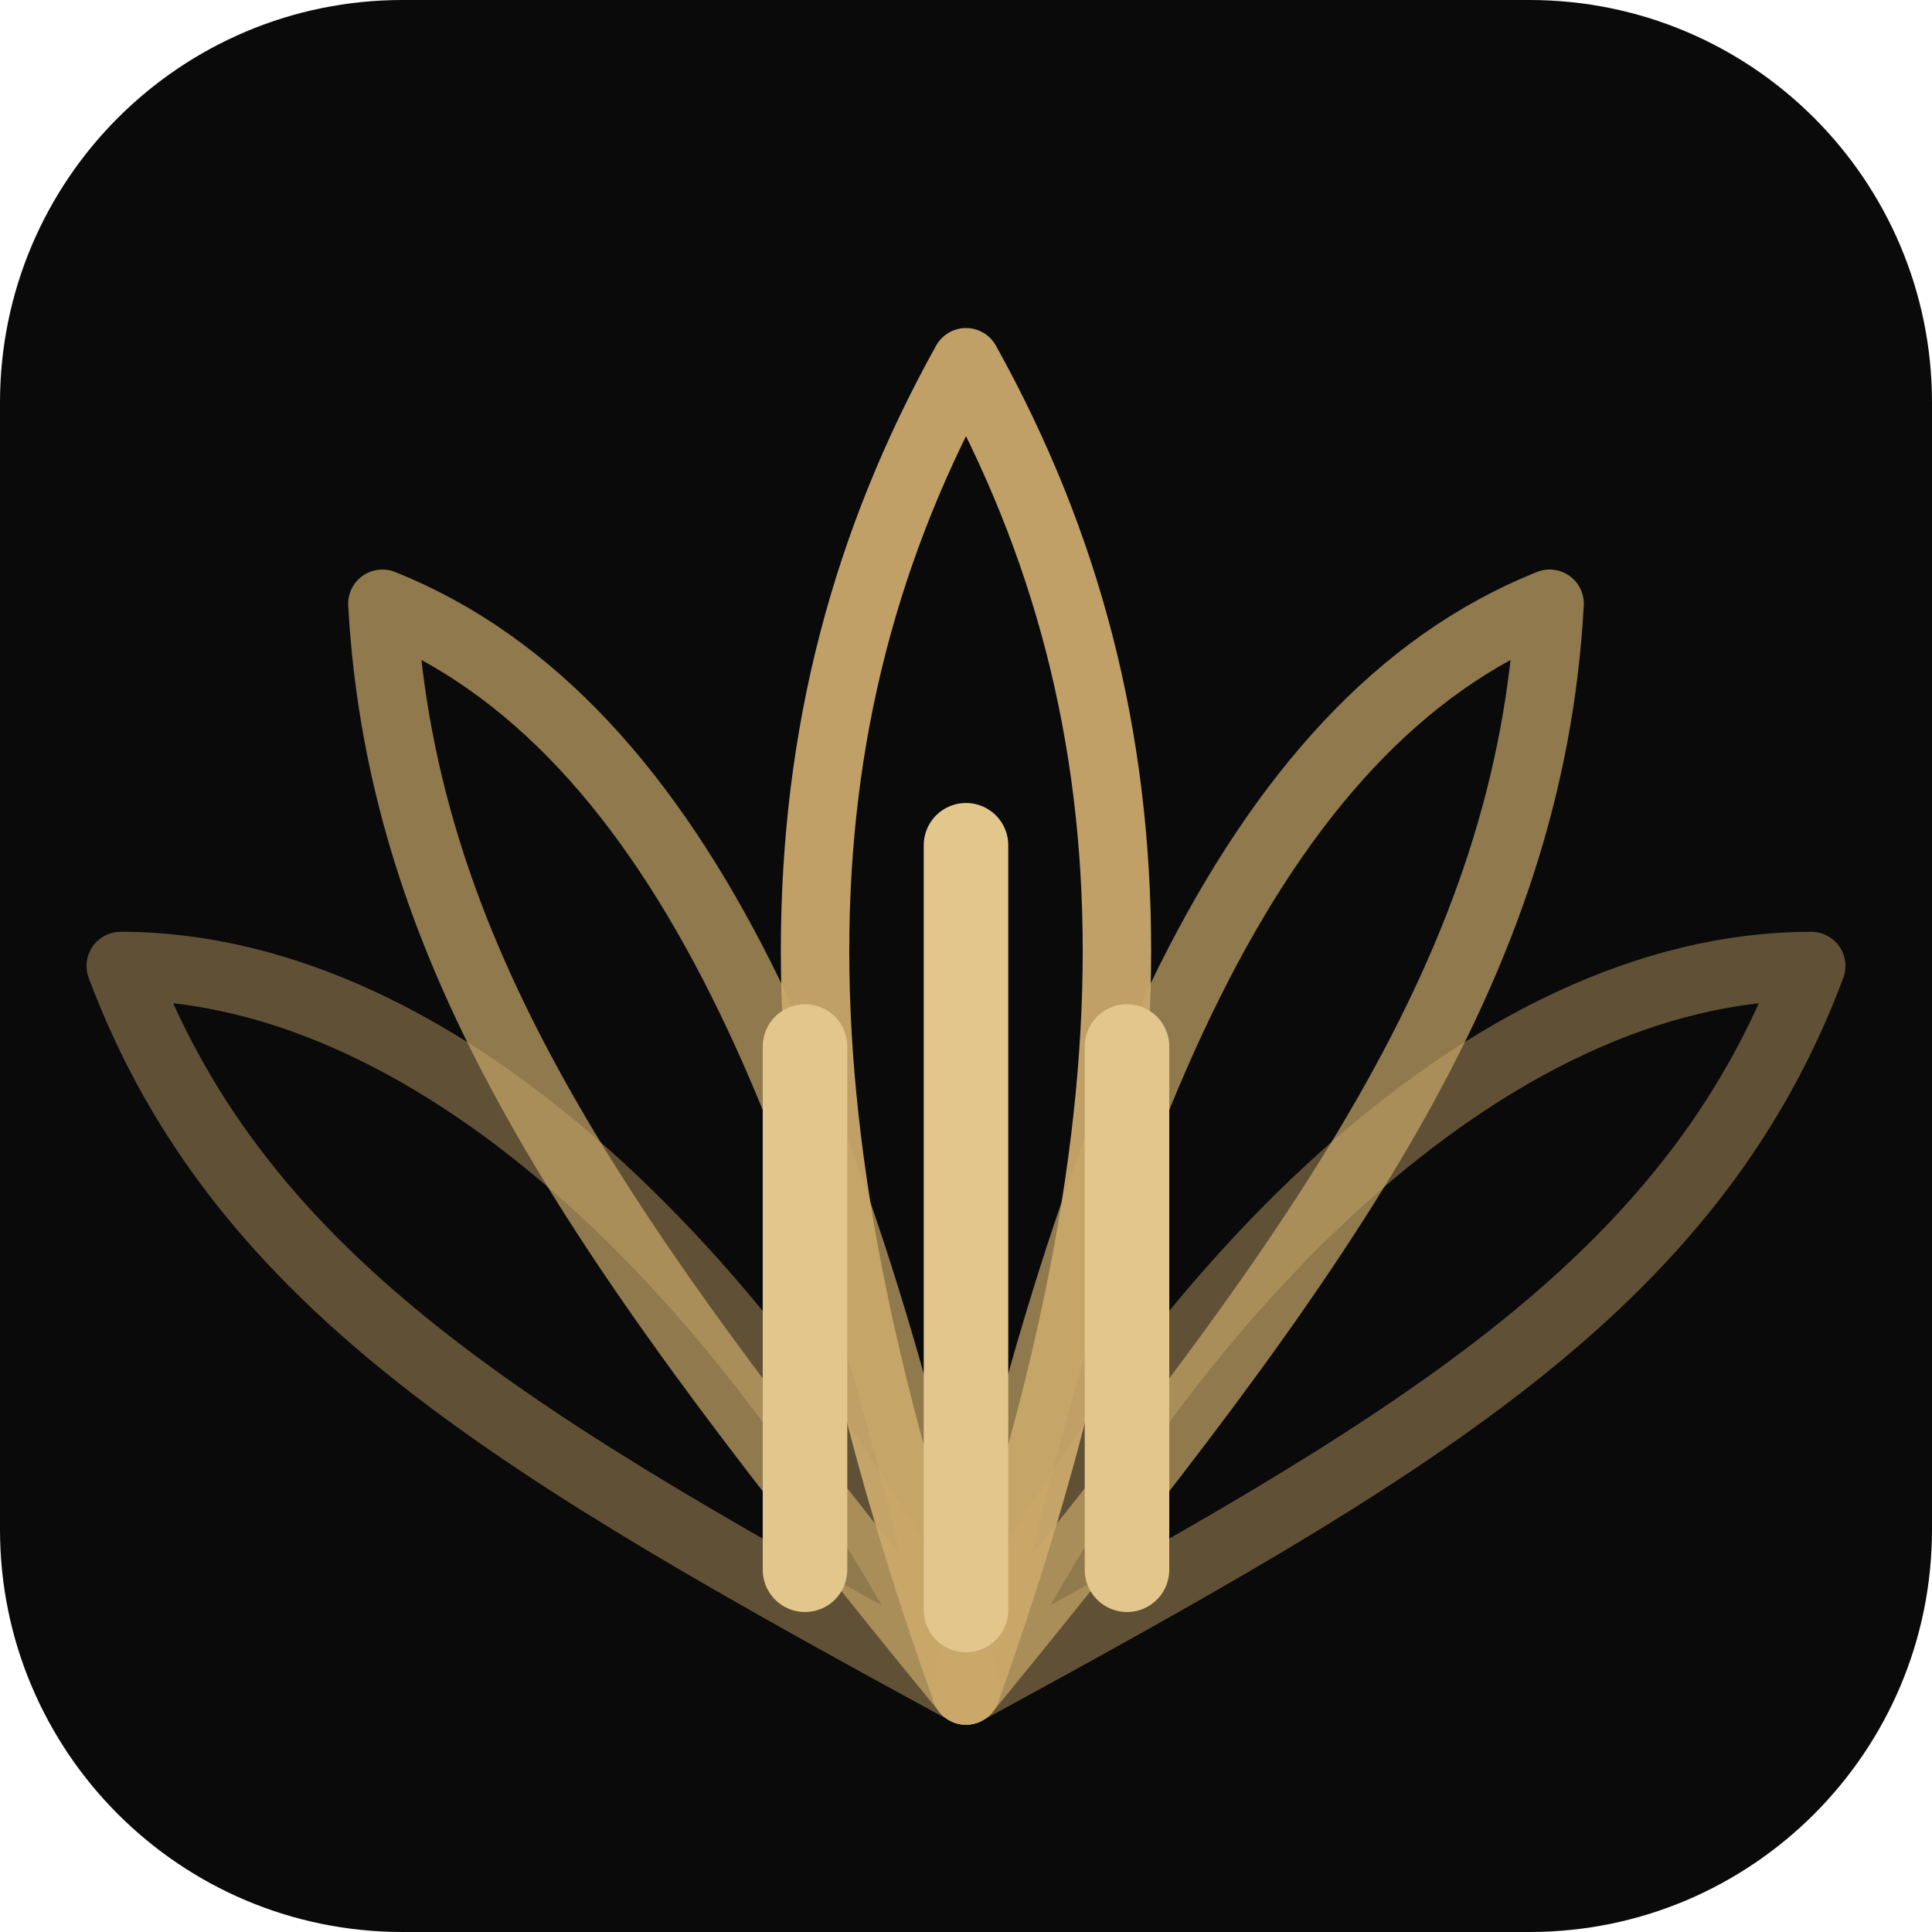
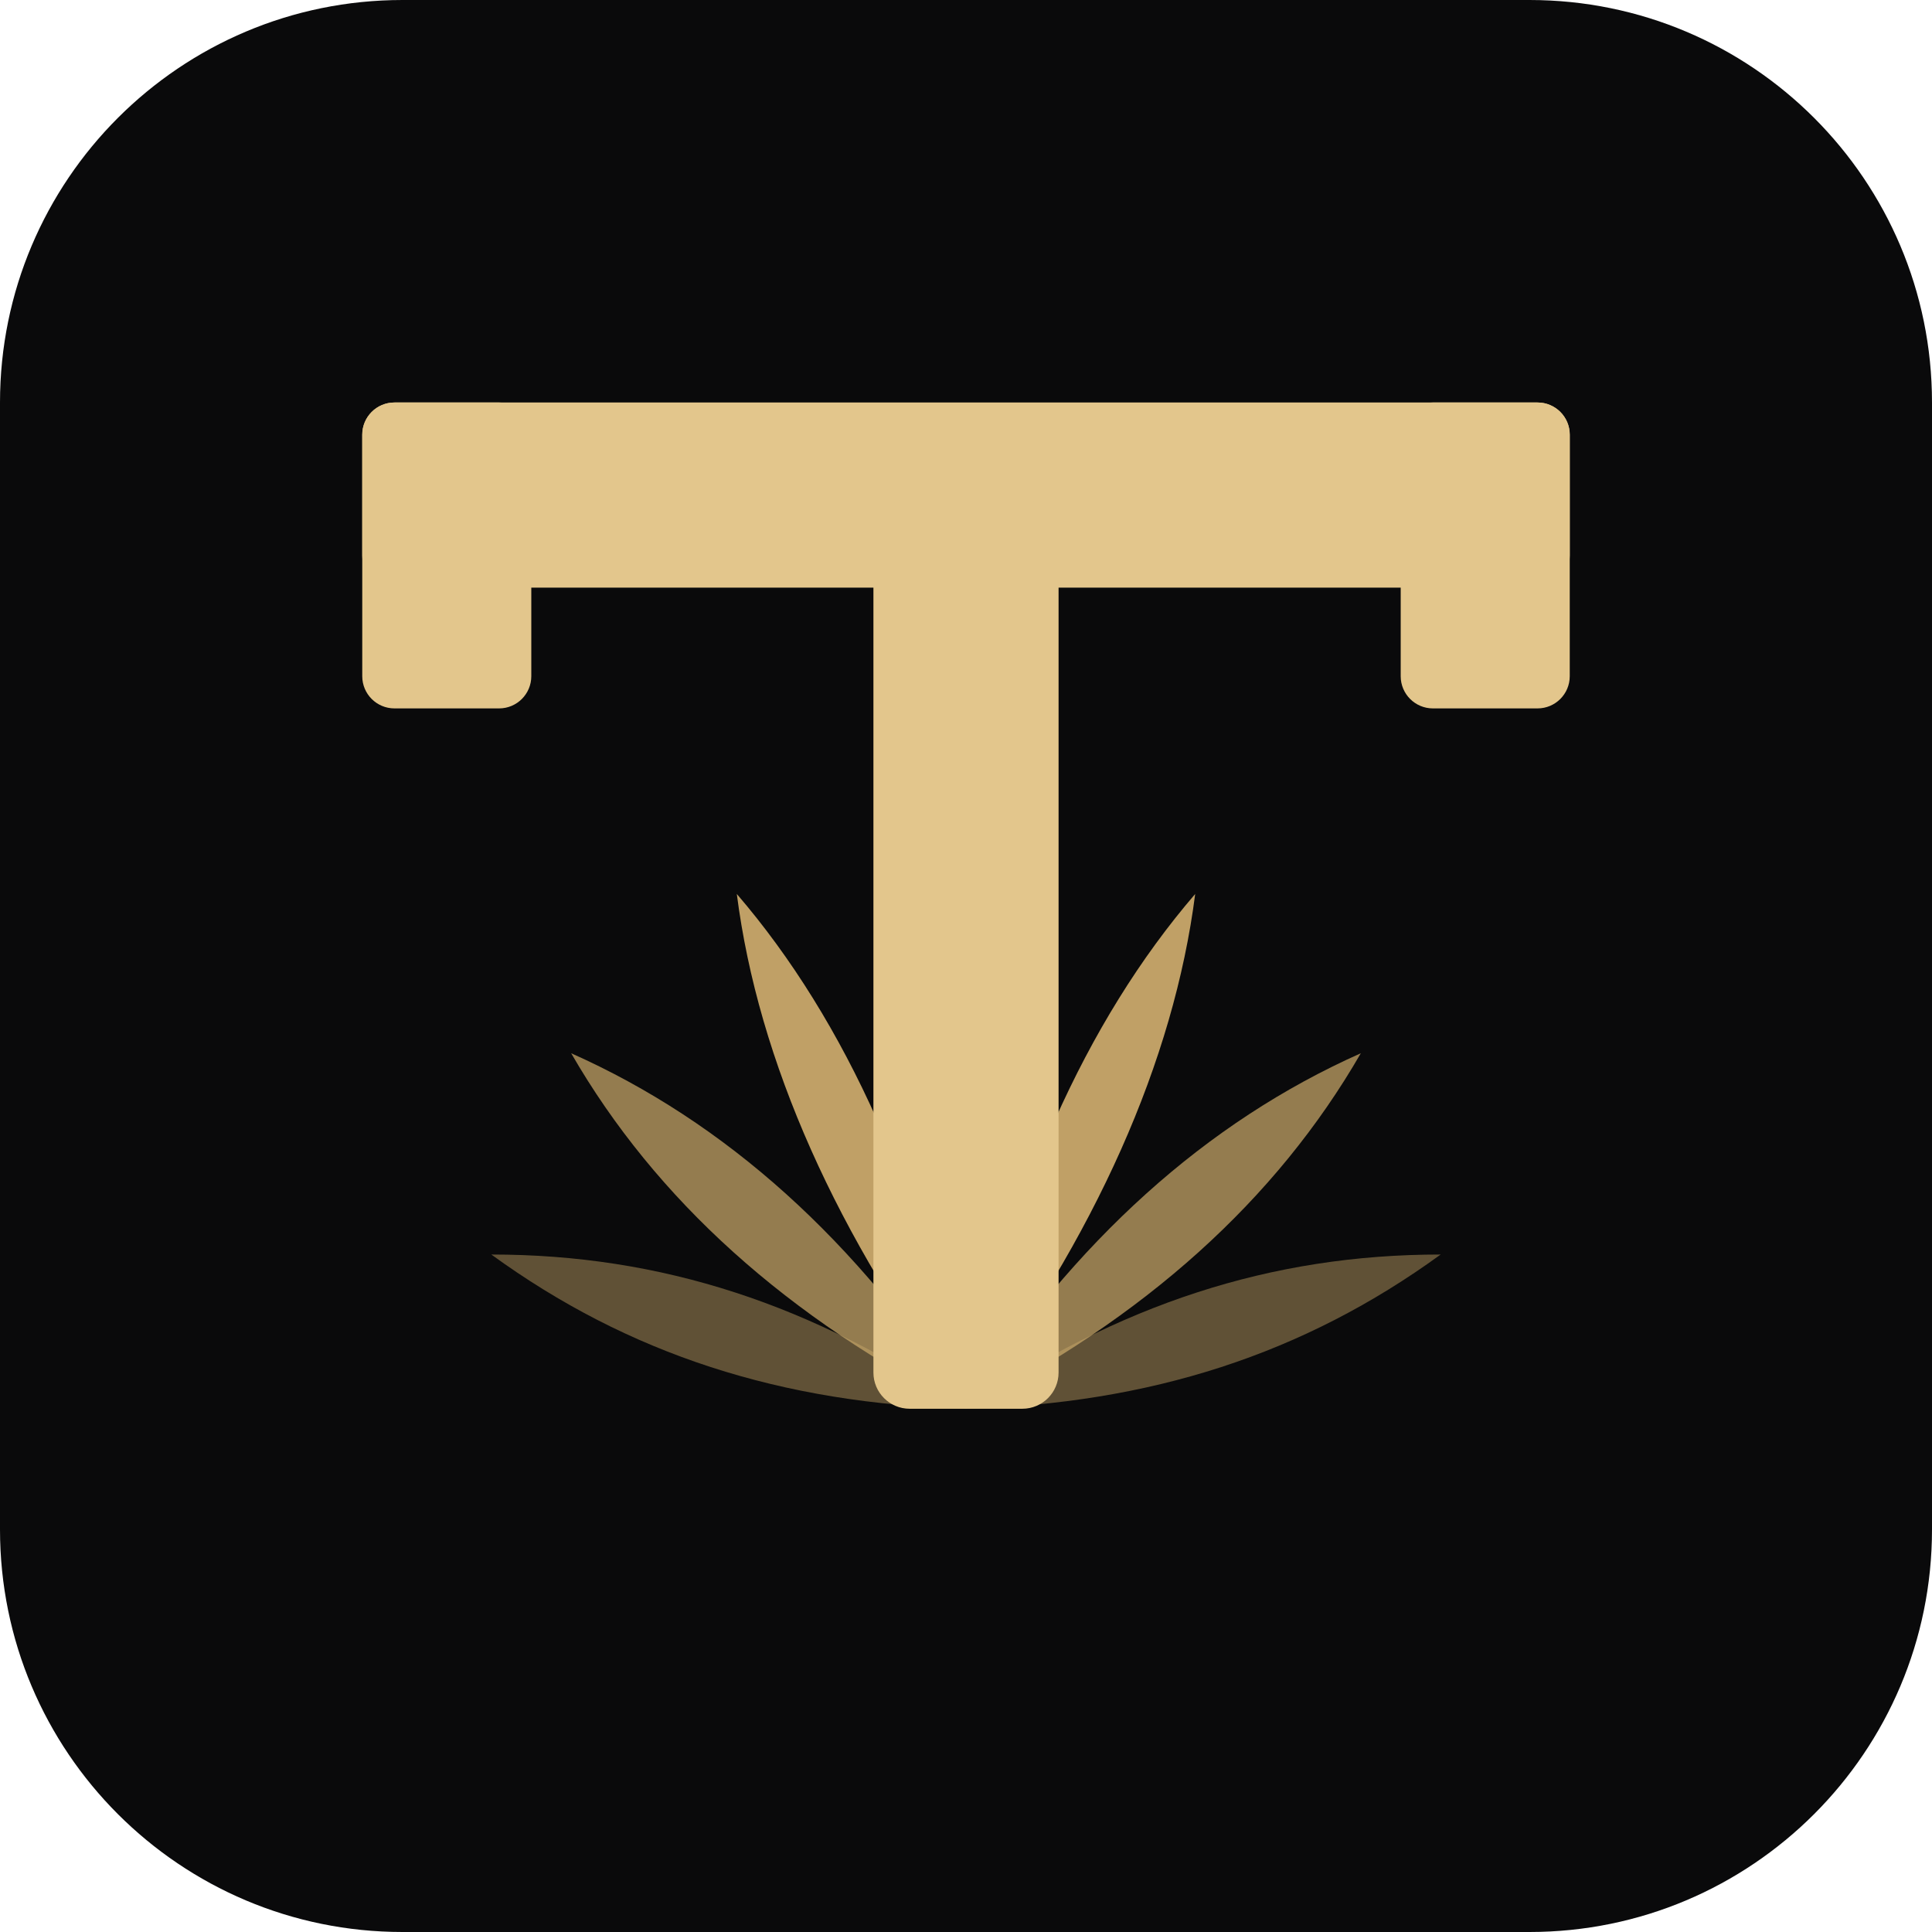
<svg xmlns="http://www.w3.org/2000/svg" viewBox="0 0 48 48">
  <rect width="48" height="48" rx="10" fill="#0A0A0B" />
-   <g transform="translate(0,1)" fill="none" stroke="#C9A86A" stroke-width="1.7" stroke-linejoin="round" stroke-linecap="round">
-     <path d="M24 41 C 19 27 19 17 24 8 C 29 17 29 27 24 41 Z" opacity="0.95" />
-     <path d="M24 41 C 15 30 10 23 9.5 14 C 17 17 21 27 24 41 Z" opacity="0.7" />
-     <path d="M24 41 C 33 30 38 23 38.5 14 C 31 17 27 27 24 41 Z" opacity="0.7" />
-     <path d="M24 41 C 13 35 6 31 3 23 C 11 23 19 31 24 41 Z" opacity="0.45" />
-     <path d="M24 41 C 35 35 42 31 45 23 C 37 23 29 31 24 41 Z" opacity="0.45" />
+   <g fill="#C9A86A">
+     <path d="M24 35 C 22.7 30.6 22.7 26.6 24 22.6 C 25.3 26.6 25.3 30.6 24 35 Z" opacity="0.45" transform="rotate(-72 24 35)" />
+     <path d="M24 35 C 22.7 30.6 22.7 26.6 24 22.6 C 25.3 26.6 25.3 30.6 24 35 Z" opacity="0.45" transform="rotate(72 24 35)" />
+     <path d="M24 35 C 22.7 30.2 22.7 25.8 24 21.8 C 25.3 25.8 25.3 30.2 24 35 Z" opacity="0.72" transform="rotate(-48 24 35)" />
+     <path d="M24 35 C 22.7 30.2 22.7 25.8 24 21.8 C 25.3 25.8 25.3 30.2 24 35 Z" opacity="0.72" transform="rotate(48 24 35)" />
+     <path d="M24 35 C 22.8 29.8 22.8 25 24 21 C 25.2 25 25.2 29.8 24 35 Z" opacity="0.95" transform="rotate(-24 24 35)" />
+     <path d="M24 35 C 22.8 29.8 22.8 25 24 21 C 25.2 25 25.2 29.8 24 35 Z" opacity="0.95" transform="rotate(24 24 35)" />
  </g>
-   <g stroke="#E3C68C" stroke-width="2.1" stroke-linecap="round">
-     <line x1="20" y1="39" x2="20" y2="26" />
-     <line x1="24" y1="40" x2="24" y2="21" />
-     <line x1="28" y1="39" x2="28" y2="26" />
+   <g fill="#E3C68C">
+     <rect x="9" y="10" width="30" height="4.6" rx="0.8" />
+     <rect x="9" y="10" width="4.2" height="7.6" rx="0.8" />
+     <rect x="34.8" y="10" width="4.2" height="7.6" rx="0.8" />
+     <rect x="21.7" y="12.4" width="4.6" height="22.6" rx="0.9" />
  </g>
</svg>
